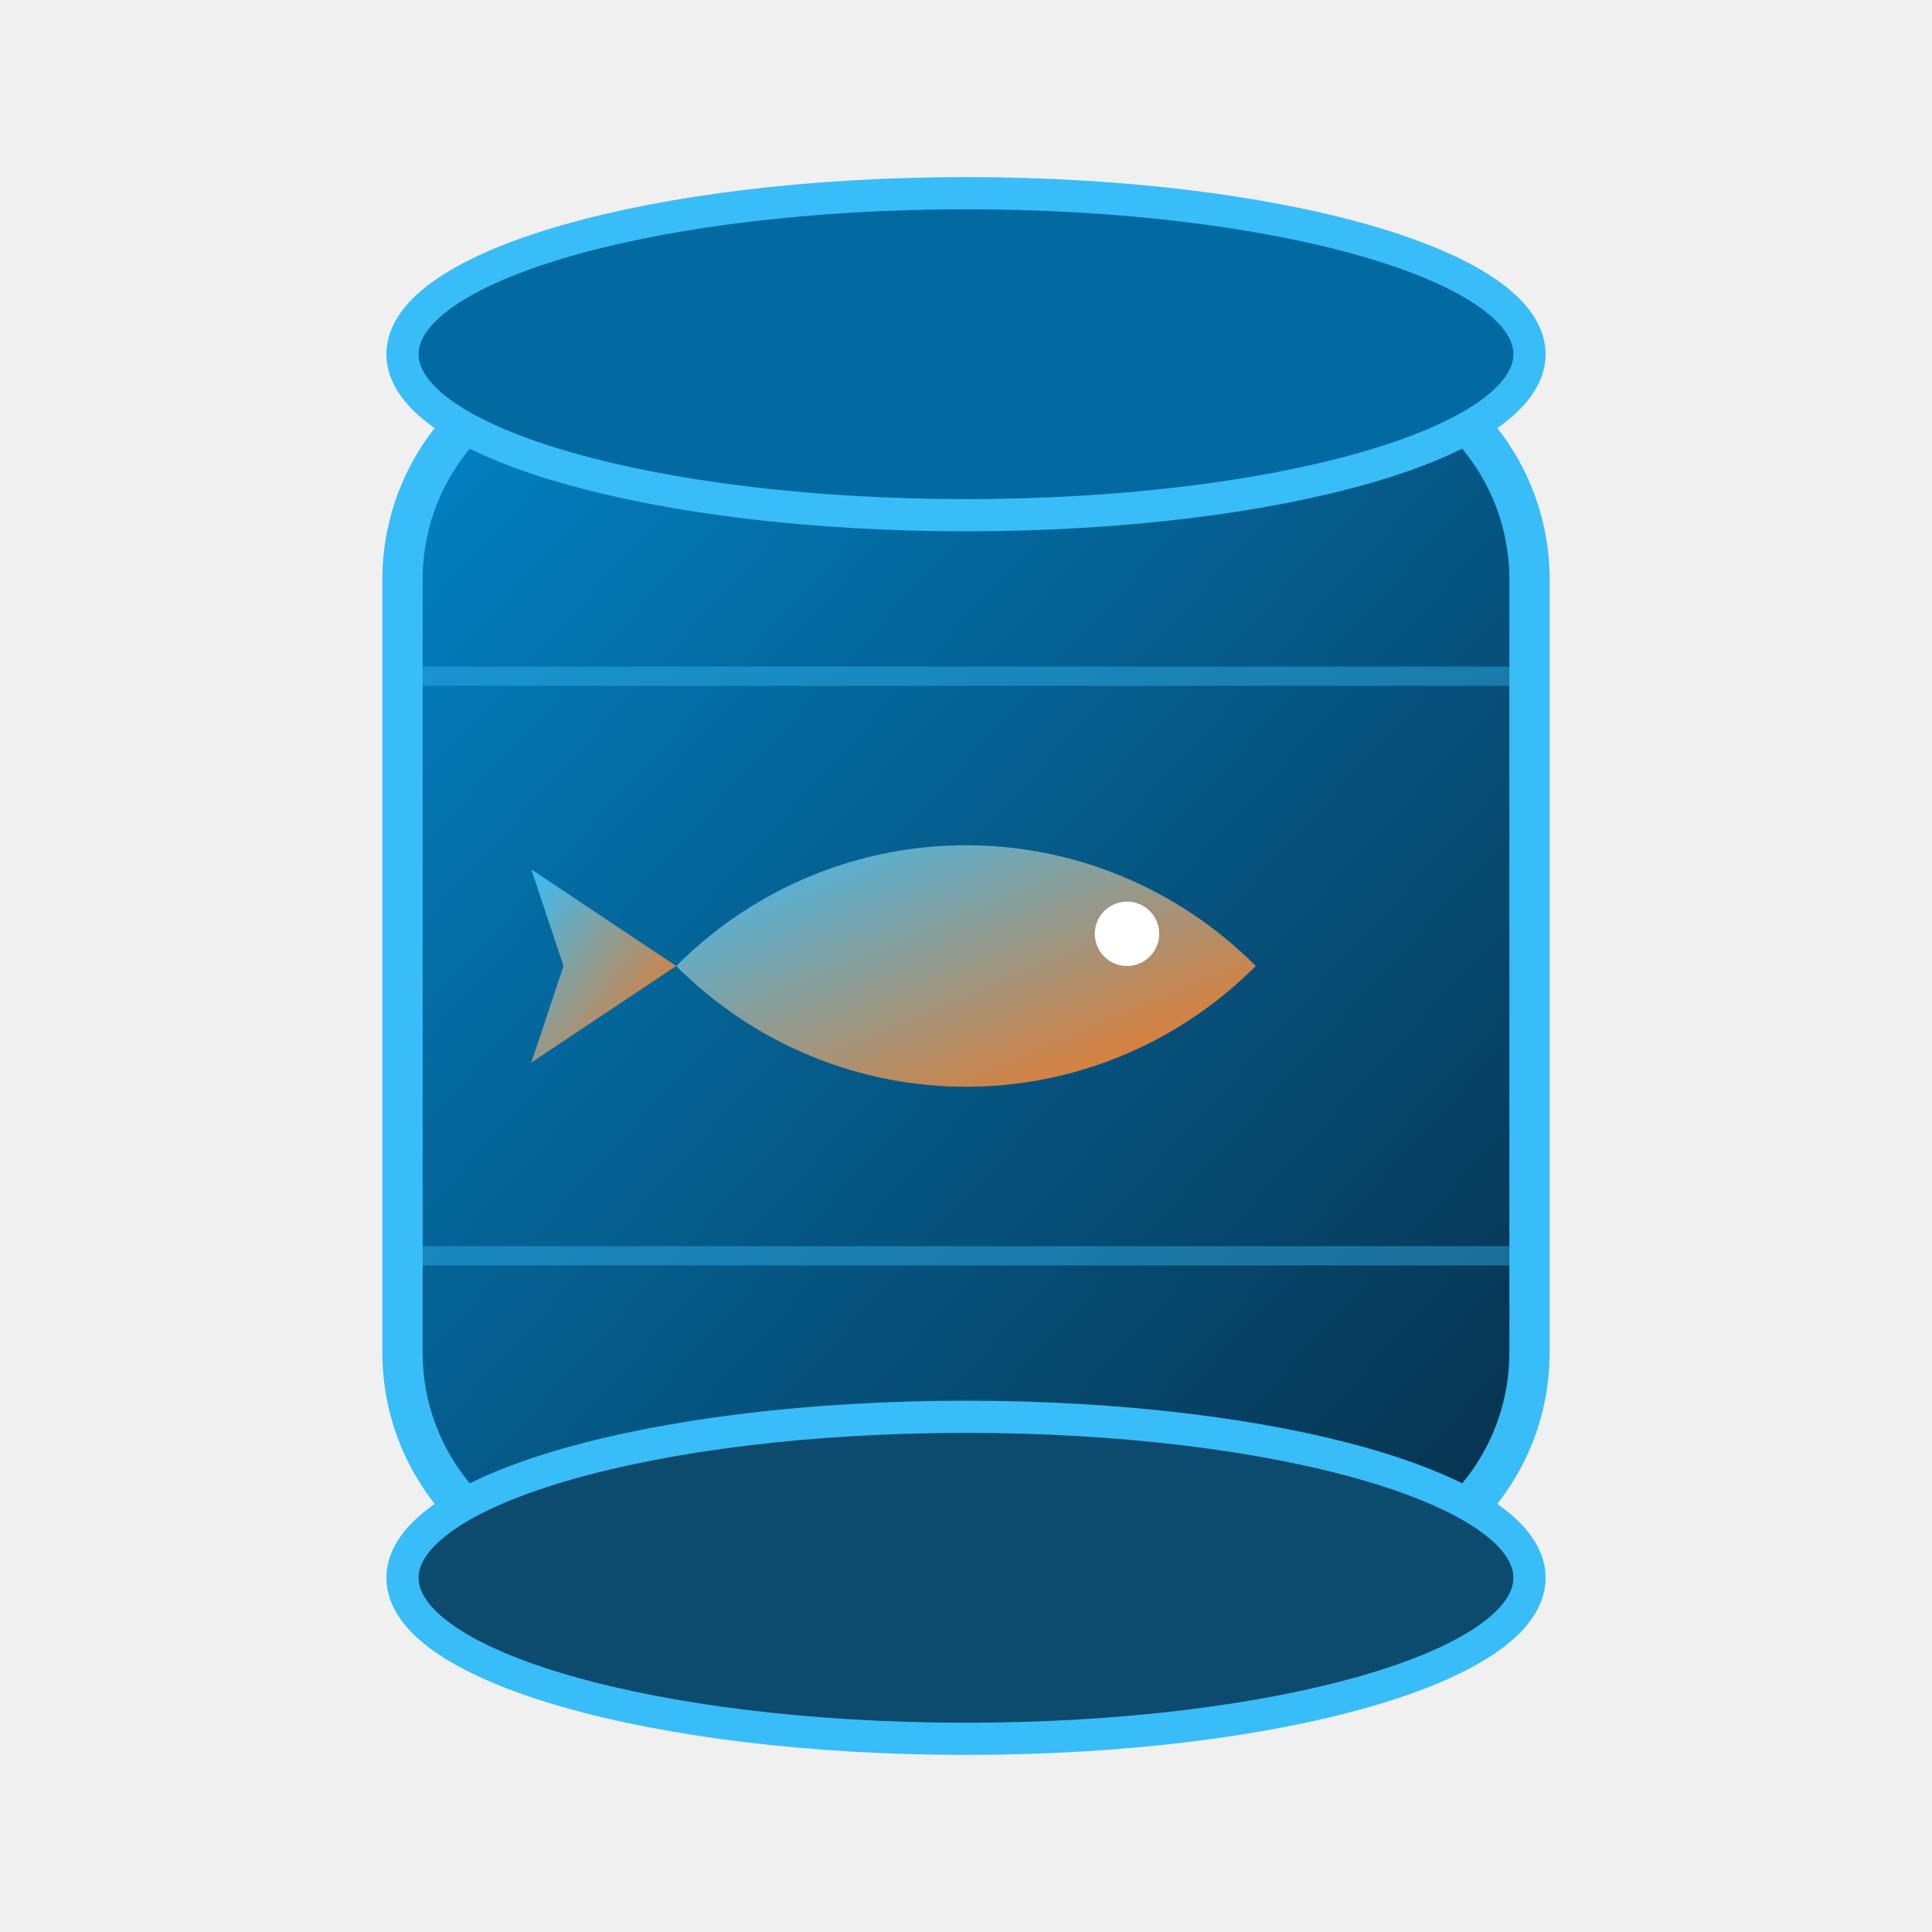
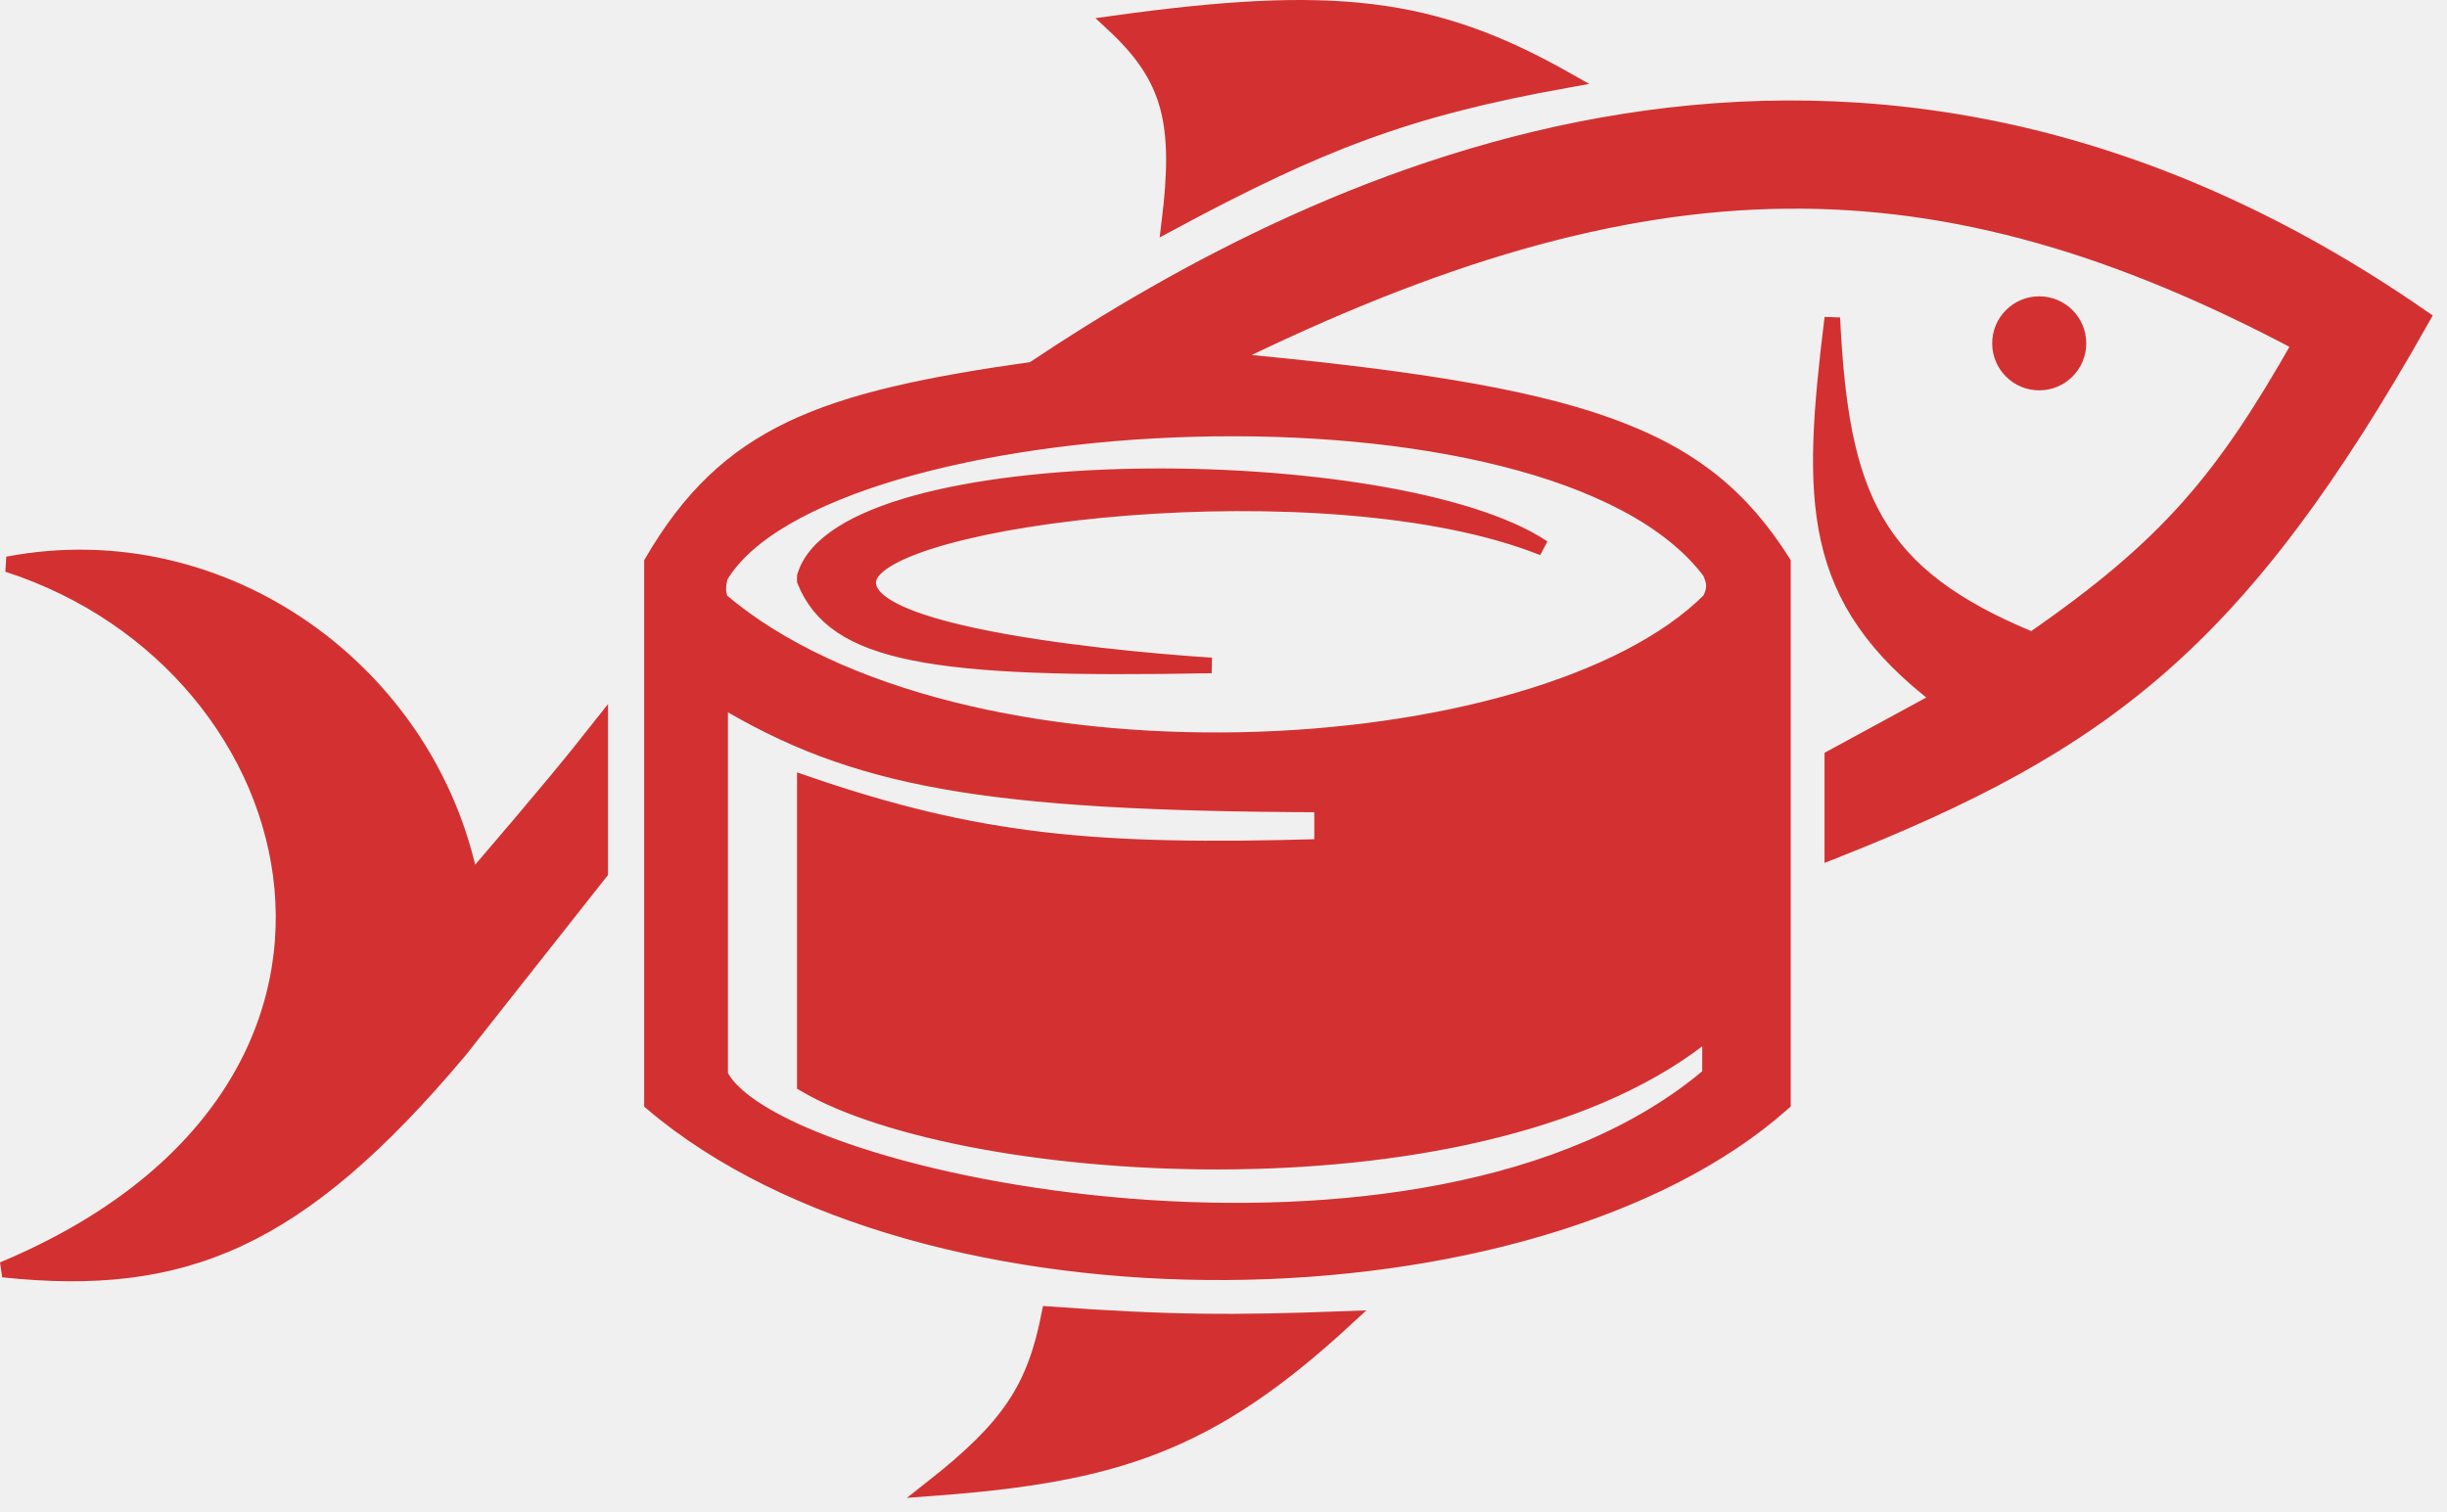
- <svg xmlns="http://www.w3.org/2000/svg" viewBox="0 0 120 120" width="100%" height="100%" fill="none">
-   <defs>
-     <linearGradient id="oceanGrad" x1="0%" y1="0%" x2="100%" y2="100%">
-       <stop offset="0%" stop-color="#0284c7" />
-       <stop offset="100%" stop-color="#082f49" />
-     </linearGradient>
-     <linearGradient id="fishGrad" x1="0%" y1="0%" x2="100%" y2="100%">
-       <stop offset="0%" stop-color="#38bdf8" />
-       <stop offset="100%" stop-color="#f97316" />
-     </linearGradient>
-   </defs>
-   <rect x="25" y="22" width="70" height="76" rx="14" fill="url(#oceanGrad)" stroke="#38bdf8" stroke-width="2.5" />
-   <ellipse cx="60" cy="22" rx="35" ry="10" fill="#0369a1" stroke="#38bdf8" stroke-width="2" />
-   <ellipse cx="60" cy="98" rx="35" ry="10" fill="#0c4a6e" stroke="#38bdf8" stroke-width="2" />
-   <path d="M42 60 C52 50, 68 50, 78 60 C68 70, 52 70, 42 60 Z" fill="url(#fishGrad)" />
-   <circle cx="70" cy="58" r="2" fill="#ffffff" />
-   <path d="M42 60 L33 54 L35 60 L33 66 Z" fill="url(#fishGrad)" />
-   <line x1="26" y1="42" x2="94" y2="42" stroke="#38bdf8" stroke-width="1.2" opacity="0.4" />
-   <line x1="26" y1="78" x2="94" y2="78" stroke="#38bdf8" stroke-width="1.2" opacity="0.4" />
+ <svg xmlns="http://www.w3.org/2000/svg" width="157" height="97" viewBox="0 0 157 97" fill="none">
+   <path d="M117.561 54.641C135.024 47.747 143.707 41.199 155.426 20.396C118.829 -4.995 85.176 11.083 66.269 23.715C52.736 25.628 46.652 27.801 41.83 36.085V70.783C59.263 85.584 98.455 84.938 114.393 70.783V36.085C109.158 27.811 101.677 25.247 78.489 23.112C105.825 9.622 124.311 9.703 147.582 22.055C142.67 30.719 139.12 35.03 130.384 41.063C120.191 36.879 118.116 31.805 117.561 20.396C116.106 32.206 116.063 38.408 124.5 44.835L117.561 48.606V54.641ZM46.205 38.499C46.07 37.988 46.024 37.685 46.205 36.991C52.851 25.738 99.544 23.109 109.716 36.689C110.058 37.419 110.039 37.816 109.716 38.499C98.76 49.493 61.427 51.476 46.205 38.499ZM84.825 51.624C62.96 51.556 54.753 49.976 46.205 44.835V68.973C49.59 75.995 91.577 84.448 109.716 68.973V66.106C95.577 77.909 61.919 75.63 51.636 69.576V50.266C62.72 54.069 70.154 54.766 84.825 54.34V51.624Z" fill-rule="evenodd" clip-rule="evenodd" fill="#D33131" />
+   <path d="M51.636 36.991C54.097 28.622 89.601 28.868 99.005 35.157C85.056 29.602 56.161 33.156 55.709 37.269C55.256 41.381 77.734 42.7 77.734 42.7C59.698 43.053 53.556 42.001 51.636 37.269V36.991Z" fill="#D33131" />
+   <path d="M75.019 14.338C84.652 9.162 90.203 6.993 100.514 5.136C91.939 0.287 85.544 -0.456 71.398 1.515C75.141 4.989 75.815 7.876 75.019 14.338Z" fill="#D33131" />
+   <path d="M67.325 84.337C75.033 84.897 79.16 84.909 86.333 84.638C77.585 92.705 71.577 94.625 59.782 95.5C64.758 91.584 66.376 89.138 67.325 84.337Z" fill="#D33131" />
+   <path d="M0.193 81.47C11.735 82.682 19.13 79.711 29.459 67.44L38.511 55.975V46.622C36.622 49.018 35.097 50.876 30.214 56.579C27.556 43.177 14.384 33.564 0.495 36.213C20.558 42.68 27.498 70.054 0.193 81.47Z" fill="#D33131" />
+   <path d="M117.561 54.641C135.024 47.747 143.707 41.199 155.426 20.396C118.829 -4.995 85.176 11.083 66.269 23.715C52.736 25.628 46.652 27.801 41.83 36.085V70.783C59.263 85.584 98.455 84.938 114.393 70.783V36.085C109.158 27.811 101.677 25.247 78.489 23.112C105.825 9.622 124.311 9.703 147.582 22.055C142.67 30.719 139.12 35.03 130.384 41.063C120.191 36.879 118.116 31.805 117.561 20.396C116.106 32.206 116.063 38.408 124.5 44.835L117.561 48.606V54.641ZM46.205 36.991C46.024 37.685 46.07 37.988 46.205 38.499C61.427 51.476 98.76 49.493 109.716 38.499C110.039 37.816 110.058 37.419 109.716 36.689C99.544 23.109 52.851 25.738 46.205 36.991ZM46.205 44.835C54.753 49.976 62.96 51.556 84.825 51.624V54.34C70.154 54.766 62.72 54.069 51.636 50.266V69.576C61.919 75.63 95.577 77.909 109.716 66.106V68.973C91.577 84.448 49.59 75.995 46.205 68.973V44.835ZM51.636 36.991C54.097 28.622 89.601 28.868 99.005 35.157C85.057 29.602 56.161 33.156 55.709 37.269C55.256 41.381 77.734 42.7 77.734 42.7C59.698 43.053 53.556 42.001 51.636 37.269V36.991ZM75.019 14.338C84.652 9.162 90.203 6.993 100.514 5.136C91.939 0.287 85.544 -0.456 71.398 1.515C75.141 4.989 75.815 7.876 75.019 14.338ZM67.325 84.337C75.033 84.897 79.16 84.909 86.333 84.638C77.585 92.705 71.577 94.625 59.782 95.5C64.758 91.584 66.376 89.138 67.325 84.337ZM0.193 81.47C11.735 82.682 19.13 79.711 29.459 67.44L38.511 55.975V46.622C36.622 49.018 35.097 50.876 30.214 56.579C27.556 43.177 14.384 33.564 0.495 36.213C20.558 42.68 27.498 70.054 0.193 81.47Z" stroke="#D33131" />
+   <path d="M133.354 22.032C133.354 23.422 132.227 24.549 130.836 24.549C129.446 24.549 128.319 23.422 128.319 22.032C128.319 20.642 129.446 19.515 130.836 19.515C132.227 19.515 133.354 20.642 133.354 22.032Z" fill="#D33131" stroke="#D33131" />
</svg>
